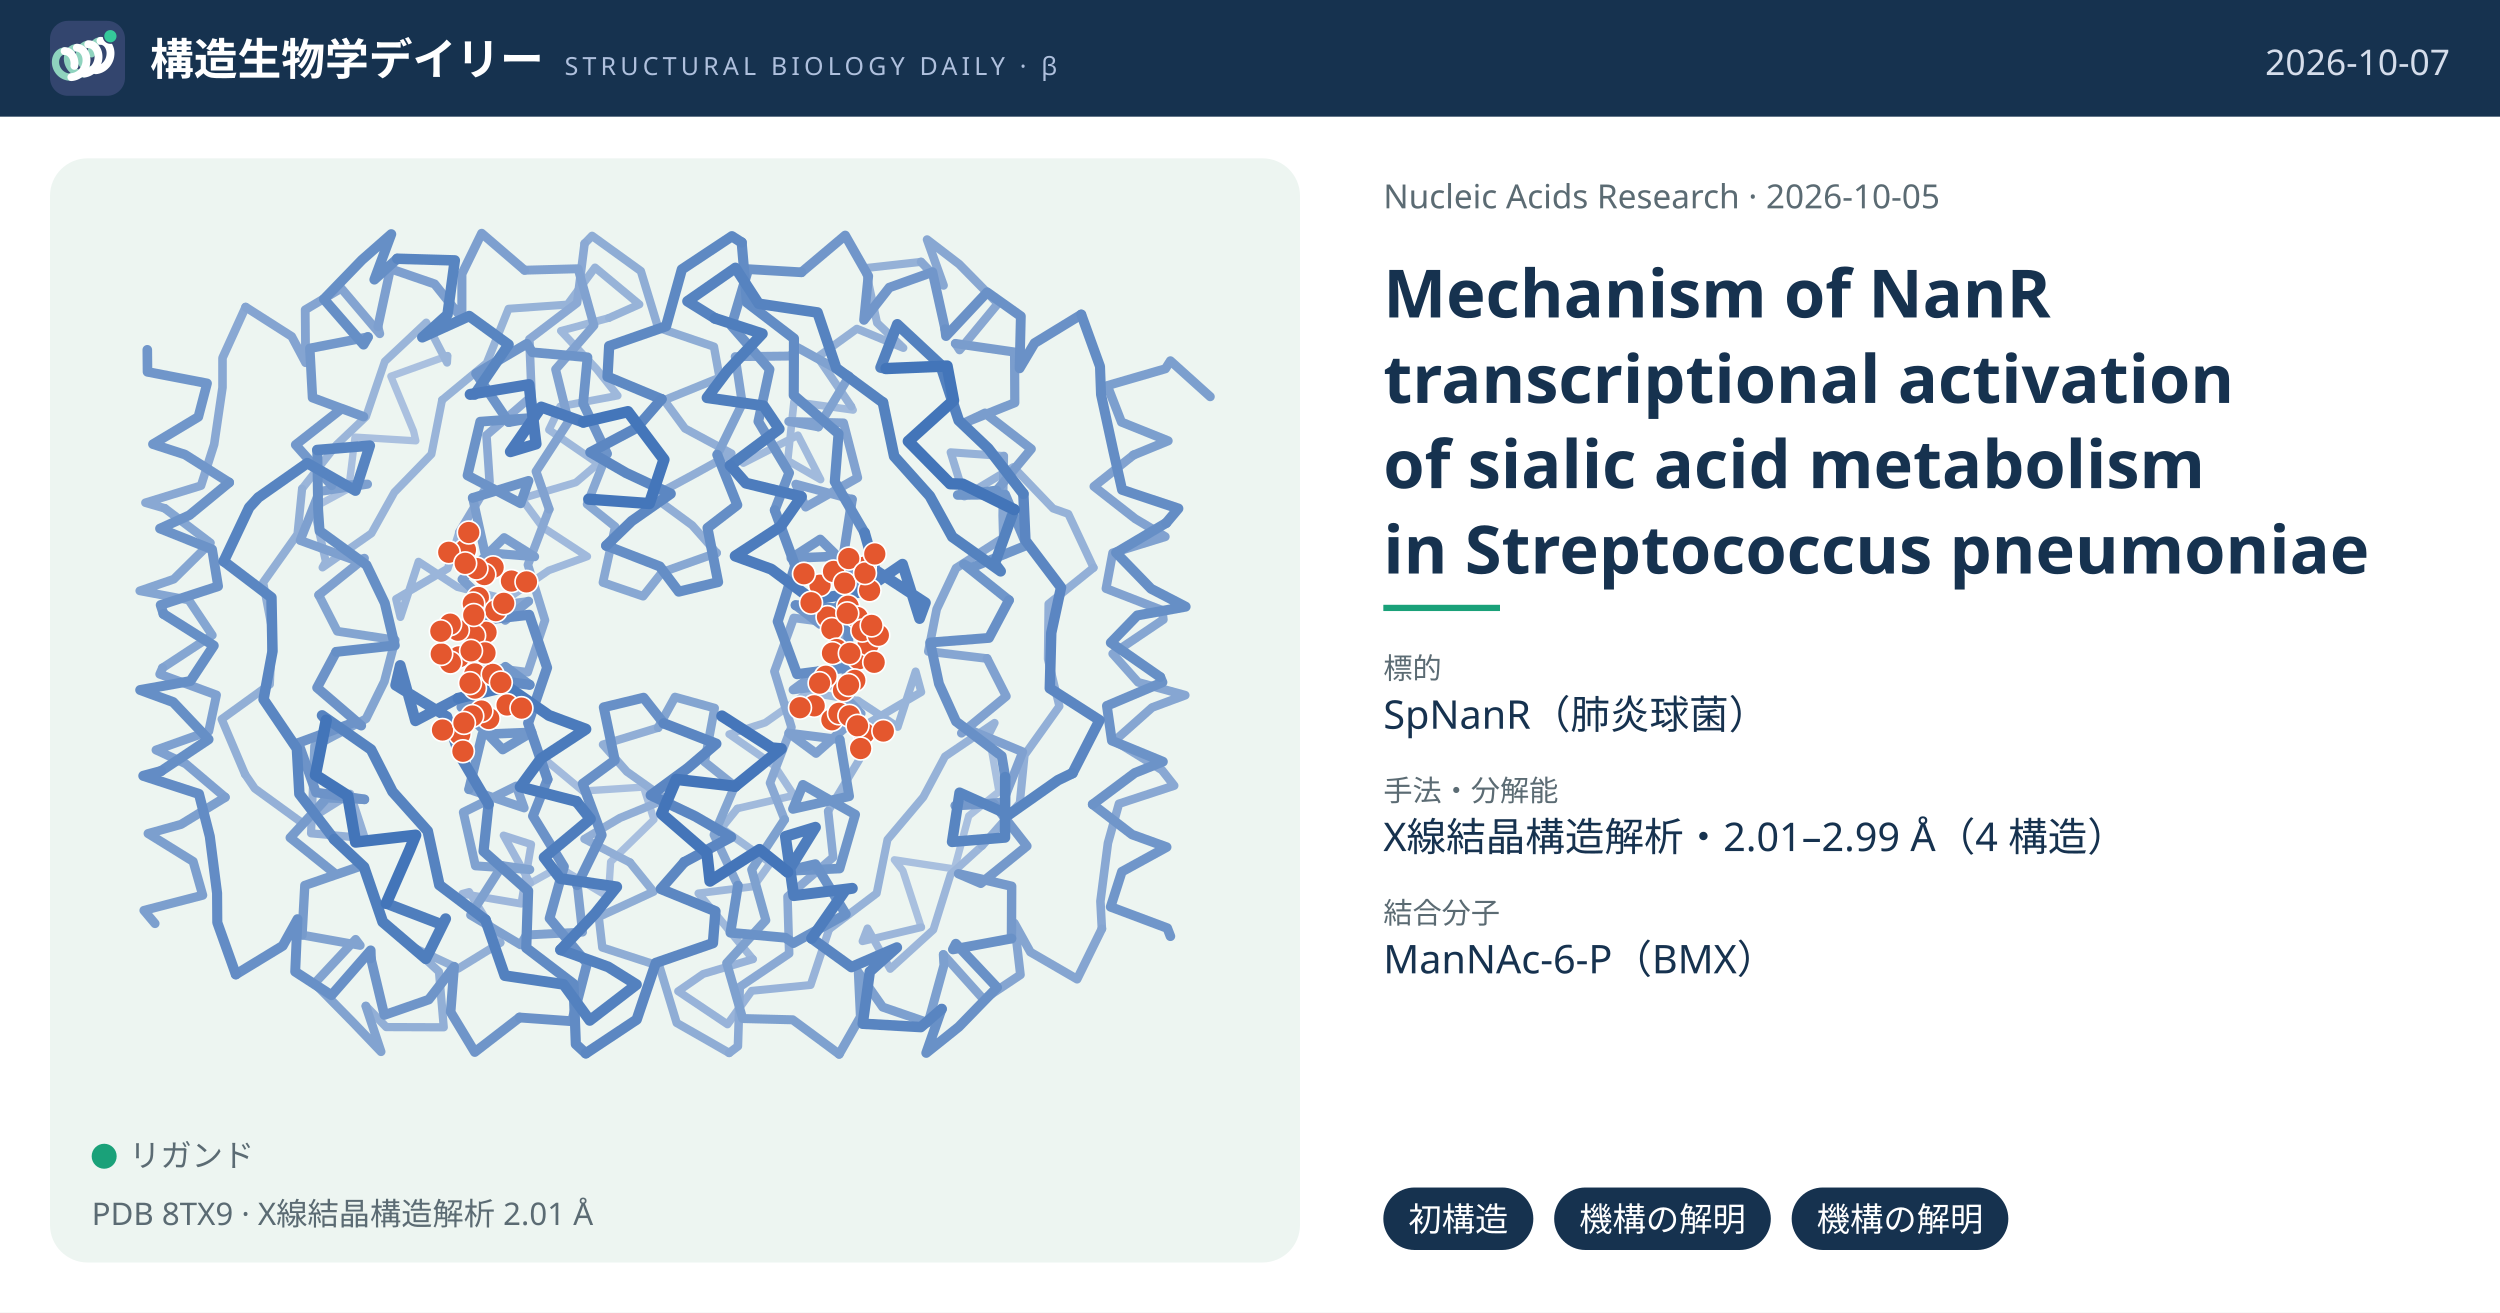
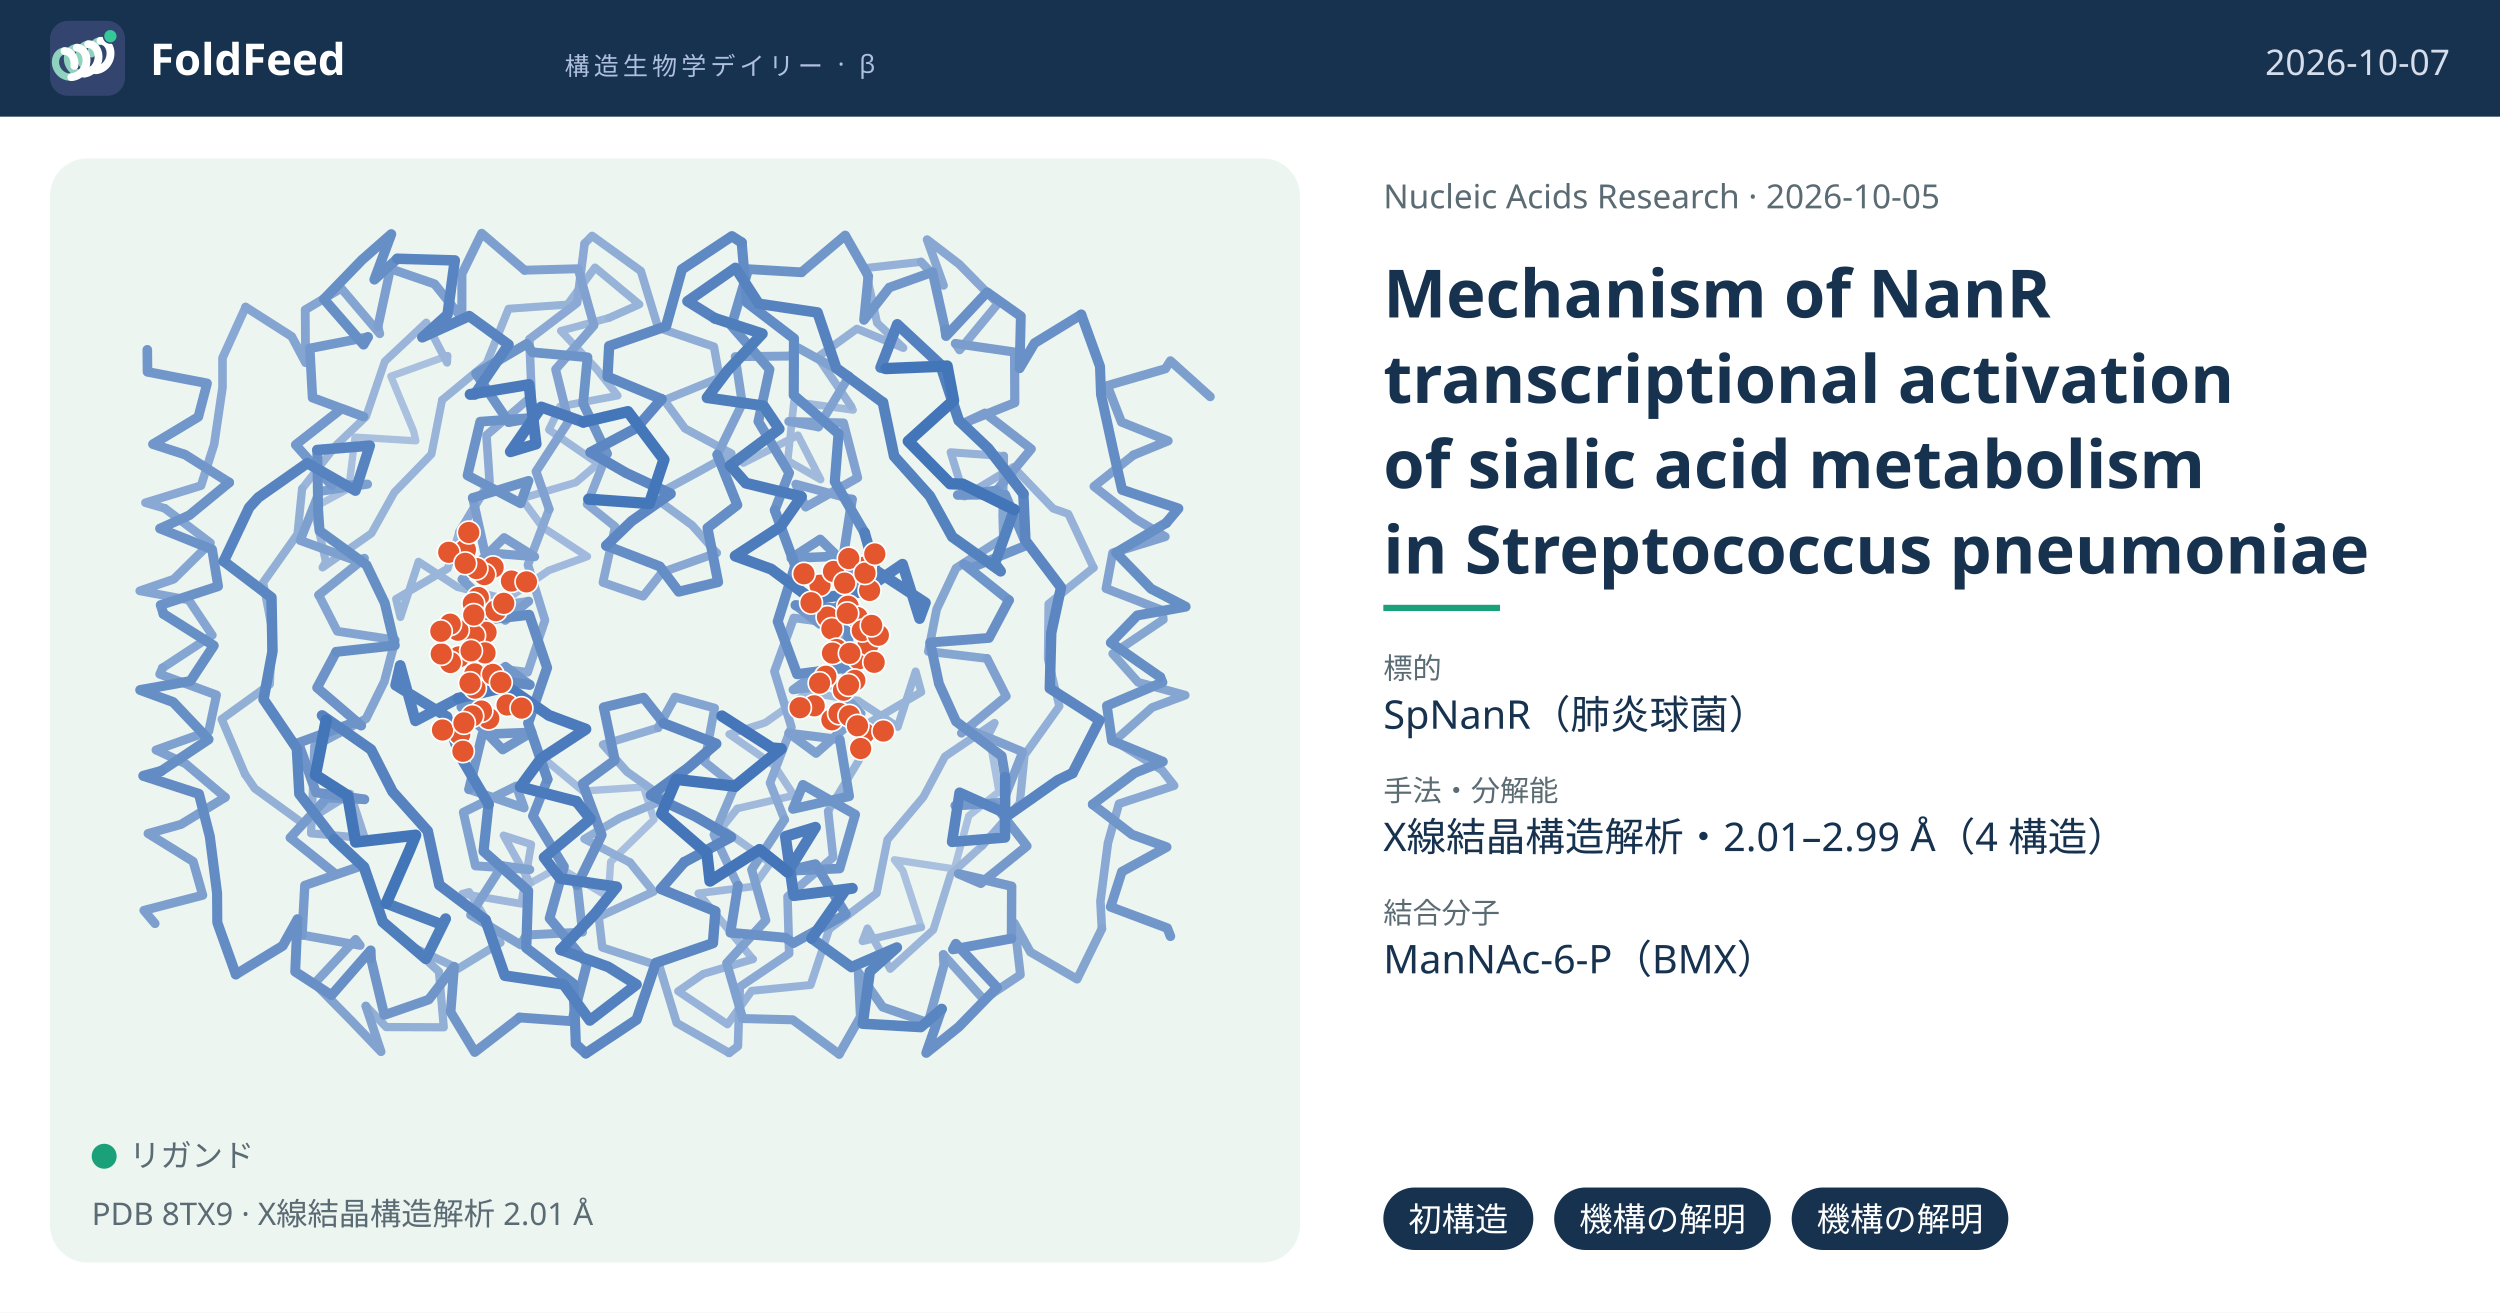
<svg xmlns="http://www.w3.org/2000/svg" width="1200" height="630" viewBox="0 0 1200 630" font-family="'Hiragino Sans','Hiragino Kaku Gothic ProN','Noto Sans JP','Yu Gothic',Meiryo,sans-serif">
  <rect width="1200" height="630" fill="#FFFFFF" />
  <rect width="1200" height="56" fill="#16324F" />
  <rect x="24" y="10" width="36" height="36" rx="8.64" fill="#33456E" />
  <path d="M31.02,24.52L30.59,24.55M30.59,24.55L30.18,24.61M30.18,24.61L29.77,24.73M29.77,24.73L29.37,24.89M29.37,24.89L28.99,25.10M28.99,25.10L28.63,25.35M28.63,25.35L28.28,25.64M28.28,25.64L27.97,25.96M27.97,25.96L27.68,26.33M27.68,26.33L27.42,26.72M27.42,26.72L27.20,27.15M27.20,27.15L27.01,27.61M27.01,27.61L26.85,28.08M26.85,28.08L26.74,28.58M26.74,28.58L26.66,29.10M26.66,29.10L26.63,29.62M26.63,29.62L26.64,30.16M26.64,30.16L26.69,30.70M26.69,30.70L26.78,31.24M26.78,31.24L26.92,31.78M26.92,31.78L27.09,32.31M27.09,32.31L27.31,32.83M27.31,32.83L27.57,33.33M27.57,33.33L27.87,33.81M27.87,33.81L28.20,34.27M28.20,34.27L28.57,34.71M28.57,34.71L28.98,35.12M28.98,35.12L29.41,35.49M29.41,35.49L29.88,35.83M29.88,35.83L30.36,36.13M30.36,36.13L30.88,36.39M30.88,36.39L31.41,36.61M31.41,36.61L31.96,36.78M31.96,36.78L32.52,36.91M32.52,36.91L33.09,36.99M33.09,36.99L33.67,37.03M33.67,37.03L34.25,37.02M36.90,22.88L36.48,22.89M36.48,22.89L36.06,22.94M36.06,22.94L35.64,23.05M35.64,23.05L35.24,23.20M35.24,23.20L34.86,23.39M34.86,23.39L34.49,23.63M34.49,23.63L34.14,23.90M34.14,23.90L33.82,24.22M33.82,24.22L33.52,24.57M33.52,24.57L33.25,24.96M33.25,24.96L33.02,25.38M33.02,25.38L32.82,25.83M32.82,25.83L32.65,26.30M32.65,26.30L32.53,26.79M32.53,26.79L32.44,27.30M32.44,27.30L32.40,27.83M32.40,27.83L32.39,28.36M32.39,28.36L32.43,28.90M32.43,28.90L32.51,29.44M32.51,29.44L32.63,29.98M32.63,29.98L32.80,30.51M32.80,30.51L33.01,31.03M33.01,31.03L33.25,31.54M33.25,31.54L33.54,32.03M33.54,32.03L33.86,32.50M33.86,32.50L34.22,32.94M34.22,32.94L34.62,33.36M34.62,33.36L35.04,33.74M35.04,33.74L35.50,34.09M35.50,34.09L35.98,34.40M35.98,34.40L36.49,34.67M36.49,34.67L37.01,34.90M37.01,34.90L37.56,35.09M37.56,35.09L38.12,35.23M38.12,35.23L38.68,35.33M38.68,35.33L39.26,35.38M39.26,35.38L39.84,35.38M39.84,35.38L40.42,35.33M42.36,21.24L41.93,21.28M41.93,21.28L41.52,21.37M41.52,21.37L41.12,21.50M41.12,21.50L40.72,21.68M40.72,21.68L40.35,21.91M40.35,21.91L40.00,22.17M40.00,22.17L39.67,22.48M39.67,22.48L39.36,22.82M39.36,22.82L39.09,23.20M39.09,23.20L38.84,23.61M38.84,23.61L38.63,24.05M38.63,24.05L38.46,24.52M38.46,24.52L38.32,25.00M38.32,25.00L38.22,25.51M38.22,25.51L38.17,26.03M38.17,26.03L38.15,26.56M38.15,26.56L38.18,27.10M38.18,27.10L38.24,27.64M38.24,27.64L38.35,28.18M38.35,28.18L38.51,28.71M38.51,28.71L38.70,29.24M38.70,29.24L38.94,29.75M38.94,29.75L39.21,30.25M39.21,30.25L39.53,30.72M39.53,30.72L39.88,31.17M39.88,31.17L40.26,31.60M40.26,31.60L40.68,31.99M40.68,31.99L41.13,32.35M41.13,32.35L41.60,32.67M41.60,32.67L42.10,32.95M42.10,32.95L42.62,33.20M42.62,33.20L43.16,33.40M43.16,33.40L43.72,33.55M43.72,33.55L44.28,33.66M44.28,33.66L44.86,33.72M44.86,33.72L45.43,33.74M45.43,33.74L46.01,33.71M48.24,19.59L47.81,19.62M47.81,19.62L47.40,19.69M47.40,19.69L46.99,19.81M46.99,19.81L46.59,19.98M46.59,19.98L46.22,20.19M46.22,20.19L45.86,20.45M45.86,20.45L45.52,20.74M45.52,20.74L45.21,21.08M45.21,21.08L44.92,21.45M44.92,21.45L44.67,21.85M44.67,21.85L44.45,22.28M44.45,22.28L44.26,22.74M44.26,22.74L44.12,23.22M44.12,23.22L44.01,23.72M44.01,23.72L43.94,24.23M43.94,24.23L43.91,24.76M43.91,24.76L43.92,25.30M43.92,25.30L43.98,25.84" stroke="#8FD3BE" stroke-width="3.48" stroke-linecap="round" fill="none" />
  <path d="M35.70,31.60L35.76,31.02M35.76,31.02L35.77,30.43M35.77,30.43L35.74,29.86M35.74,29.86L35.67,29.30M35.67,29.30L35.56,28.76M35.56,28.76L35.42,28.23M35.42,28.23L35.23,27.73M35.23,27.73L35.01,27.25M35.01,27.25L34.76,26.81M34.76,26.81L34.47,26.39M34.47,26.39L34.16,26.02M34.16,26.02L33.82,25.68M33.82,25.68L33.46,25.38M33.46,25.38L33.09,25.12M33.09,25.12L32.69,24.91M32.69,24.91L32.28,24.74M32.28,24.74L31.87,24.62M31.87,24.62L31.44,24.55M31.44,24.55L31.02,24.52M34.25,37.02L34.82,36.96M34.82,36.96L35.40,36.85M35.40,36.85L35.96,36.70M35.96,36.70L36.52,36.50M36.52,36.50L37.06,36.25M37.06,36.25L37.58,35.97M37.58,35.97L38.08,35.64M38.08,35.64L38.55,35.27M38.55,35.27L39.00,34.87M39.00,34.87L39.42,34.43M39.42,34.43L39.80,33.96M39.80,33.96L40.15,33.47M40.15,33.47L40.47,32.95M40.47,32.95L40.74,32.41M40.74,32.41L40.98,31.85M40.98,31.85L41.17,31.28M41.17,31.28L41.33,30.71M41.33,30.71L41.44,30.12M41.44,30.12L41.50,29.54M41.50,29.54L41.53,28.95M41.53,28.95L41.51,28.38M41.51,28.38L41.46,27.81M41.46,27.81L41.36,27.26M41.36,27.26L41.22,26.73M41.22,26.73L41.05,26.22M41.05,26.22L40.84,25.74M40.84,25.74L40.59,25.28M40.59,25.28L40.32,24.86M40.32,24.86L40.01,24.47M40.01,24.47L39.68,24.12M39.68,24.12L39.33,23.81M39.33,23.81L38.96,23.54M38.96,23.54L38.56,23.32M38.56,23.32L38.16,23.14M38.16,23.14L37.75,23.01M37.75,23.01L37.32,22.92M37.32,22.92L36.90,22.88M40.42,35.33L41.00,35.24M41.00,35.24L41.56,35.10M41.56,35.10L42.12,34.91M42.12,34.91L42.67,34.68M42.67,34.68L43.19,34.41M43.19,34.41L43.70,34.09M43.70,34.09L44.18,33.74M44.18,33.74L44.64,33.34M44.64,33.34L45.06,32.91M45.06,32.91L45.46,32.46M45.46,32.46L45.82,31.97M45.82,31.97L46.14,31.46M46.14,31.46L46.43,30.92M46.43,30.92L46.67,30.37M46.67,30.37L46.88,29.80M46.88,29.80L47.05,29.23M47.05,29.23L47.17,28.64M47.17,28.64L47.25,28.06M47.25,28.06L47.29,27.47M47.29,27.47L47.28,26.90M47.28,26.90L47.24,26.33M47.24,26.33L47.15,25.77M47.15,25.77L47.03,25.24M47.03,25.24L46.86,24.72M46.86,24.72L46.66,24.23M46.66,24.23L46.43,23.77M46.43,23.77L46.16,23.33M46.16,23.33L45.86,22.94M45.86,22.94L45.54,22.57M45.54,22.57L45.19,22.25M45.19,22.25L44.82,21.97M44.82,21.97L44.44,21.73M44.44,21.73L44.04,21.54M44.04,21.54L43.62,21.39M43.62,21.39L43.20,21.29M43.20,21.29L42.78,21.24M42.78,21.24L42.36,21.24M46.01,33.71L46.59,33.63M46.59,33.63L47.16,33.50M47.16,33.50L47.72,33.33M47.72,33.33L48.27,33.11M48.27,33.11L48.80,32.84M48.80,32.84L49.32,32.54M49.32,32.54L49.80,32.20M49.80,32.20L50.27,31.81M50.27,31.81L50.70,31.39M50.70,31.39L51.11,30.94M51.11,30.94L51.48,30.46M51.48,30.46L51.81,29.96M51.81,29.96L52.11,29.43M52.11,29.43L52.37,28.88M52.37,28.88L52.59,28.32M52.59,28.32L52.76,27.75M52.76,27.75L52.90,27.16M52.90,27.16L52.99,26.58M52.99,26.58L53.04,25.99M53.04,25.99L53.05,25.41M53.05,25.41L53.02,24.84M53.02,24.84L52.94,24.28M52.94,24.28L52.83,23.74M52.83,23.74L52.67,23.22M52.67,23.22L52.48,22.72M52.48,22.72L52.26,22.25M52.26,22.25L52.00,21.81M52.00,21.81L51.71,21.40M51.71,21.40L51.40,21.03M51.40,21.03L51.05,20.69M51.05,20.69L50.69,20.40M50.69,20.40L50.31,20.15M50.31,20.15L49.91,19.95M49.91,19.95L49.50,19.79M49.50,19.79L49.09,19.67M49.09,19.67L48.66,19.61M48.66,19.61L48.24,19.59" stroke="#FFFFFF" stroke-width="3.78" stroke-linecap="round" fill="none" />
  <circle cx="52.98" cy="17.38" r="3.31" fill="#35C99A" stroke="#33456E" stroke-width="0.72" />
-   <text x="72" y="36" font-size="21" font-weight="700" fill="#FFFFFF">構造生物学デイリー</text>
-   <text x="271" y="36" font-size="12" letter-spacing="2" fill="#AFC0DD">STRUCTURAL BIOLOGY DAILY · β</text>
+   <text x="72" y="36" font-size="21" font-weight="700" fill="#FFFFFF">FoldFeed</text>
+   <text x="271" y="36" font-size="12" letter-spacing="2" fill="#AFC0DD">構造生物学デイリー · β</text>
  <text x="1176" y="36" font-size="17" fill="#D5DDEB" text-anchor="end">2026-10-07</text>
  <rect x="24" y="76" width="600" height="530" rx="18" fill="#EDF5F1" />
  <g fill="none" stroke-linecap="round" stroke-linejoin="round">
    <polyline points="150.6,243.6 167.4,234.5 170.4,209.8 199.6,211.6 198.5,206.9 187.6,180.6 214.8,170.8" stroke="#aac0df" stroke-width="3.51" />
    <polyline points="474.6,352.5 479.5,380.0 465.0,391.6 458.1,417.1 429.3,412.7 433.4,418.0 442.2,445.1" stroke="#a9c0df" stroke-width="3.53" />
    <polyline points="254.5,423.9 268.2,416.3 292.0,430.5 293.1,413.7 313.9,393.4 308.9,377.8 279.8,379.7" stroke="#a8bfdf" stroke-width="3.54" />
    <polyline points="279.8,379.7 258.5,362.0" stroke="#a3bbdd" stroke-width="3.64" />
    <polyline points="408.6,195.1 409.5,196.8 381.1,192.8 378.1,221.1 393.9,230.2 383.0,208.9 356.8,222.3" stroke="#a1badc" stroke-width="3.66" />
    <polyline points="411.8,336.3 388.0,332.3 367.3,346.9 350.0,352.4 371.6,367.4 381.1,381.8 353.9,388.1" stroke="#a1badc" stroke-width="3.68" />
    <polyline points="243.0,287.7 263.4,273.8 281.9,267.1 260.5,253.1 250.3,239.3 276.4,231.6 287.1,222.5" stroke="#a0b9dc" stroke-width="3.70" />
    <polyline points="287.1,222.5 263.5,206.3 268.9,195.1 296.5,189.9 286.4,177.2 269.2,158.8 292.3,152.6" stroke="#9eb8db" stroke-width="3.73" />
    <polyline points="353.9,388.1 346.3,397.5 369.8,414.2 361.7,425.5 335.2,428.8 346.0,441.8 361.4,460.4" stroke="#9eb8db" stroke-width="3.73" />
    <polyline points="240.2,452.5 225.2,428.1 221.9,429.0 250.2,433.8 255.0,405.3 241.7,401.0 254.5,423.9" stroke="#9eb7db" stroke-width="3.74" />
    <polyline points="442.2,445.1 414.0,451.8 416.4,445.6 427.3,465.1 448.0,446.3 456.3,419.7 471.4,406.0" stroke="#9cb6da" stroke-width="3.77" />
    <polyline points="220.4,255.5 214.9,272.9 190.1,287.5 192.2,296.2 200.9,269.6 219.6,281.8 243.0,287.7" stroke="#9ab5da" stroke-width="3.80" />
    <polyline points="214.8,170.8 214.6,174.1 204.6,154.8 184.7,173.5 175.7,200.0 161.6,213.4 145.0,234.6" stroke="#9ab5d9" stroke-width="3.81" />
    <polyline points="212.2,192.0 207.1,218.0 189.3,236.3 178.3,256.0 154.8,272.4 156.4,269.6 150.6,243.6" stroke="#99b4d9" stroke-width="3.83" />
    <polyline points="397.5,389.4 412.4,364.7 417.5,346.7 442.2,332.2 439.5,322.3 430.9,348.9 411.8,336.3" stroke="#98b4d9" stroke-width="3.84" />
    <polyline points="361.4,460.4 337.5,467.5 325.5,475.8 349.2,491.7 360.8,475.6 389.1,472.8 398.0,446.0" stroke="#98b3d9" stroke-width="3.84" />
    <polyline points="292.3,152.6 306.9,146.1 285.6,128.4 272.4,146.2 244.1,148.2 233.6,174.3 212.2,192.0" stroke="#97b3d8" stroke-width="3.86" />
    <polyline points="398.0,446.0 420.8,428.8 426.0,403.0 443.2,382.6 453.6,363.1 477.4,347.0 474.6,352.5" stroke="#96b2d8" stroke-width="3.88" />
    <polyline points="524.9,272.5 512.8,246.7 505.5,244.1 486.4,224.2 462.9,238.3 456.3,217.1 481.8,218.9" stroke="#96b2d8" stroke-width="3.88" />
    <polyline points="442.1,125.7 415.3,128.7 421.0,155.0 433.6,167.0 411.3,157.8 392.5,171.4 408.6,195.1" stroke="#95b1d7" stroke-width="3.90" />
    <polyline points="117.6,371.6 122.3,378.5 145.3,395.2 168.1,381.0 175.1,402.3 149.3,400.0 150.5,371.0" stroke="#94b0d7" stroke-width="3.93" />
    <polyline points="471.4,406.0 489.5,385.5 491.8,362.4 508.5,339.0 503.0,316.3 503.3,289.9 524.9,272.5" stroke="#92afd7" stroke-width="3.95" />
    <polyline points="175.6,482.9 185.4,493.0 213.0,493.1 210.7,466.4 198.0,454.6 220.0,464.9 240.2,452.5" stroke="#92afd6" stroke-width="3.96" />
    <polyline points="145.0,234.6 142.8,256.4 126.3,279.6 130.7,302.6 129.5,328.5 106.4,345.2 117.6,371.6" stroke="#92afd6" stroke-width="3.97" />
    <polyline points="344.0,265.4 332.2,252.1 313.4,238.3 333.6,227.4 351.1,217.7 328.8,205.7 318.8,192.1" stroke="#91aed6" stroke-width="3.98" />
    <polyline points="315.9,349.3 289.4,357.4 300.9,370.4 319.5,383.6 297.6,392.6 280.5,402.7 302.4,414.0" stroke="#91aed6" stroke-width="3.98" />
    <polyline points="318.8,192.1 345.4,181.3 342.7,166.4 315.9,157.3 307.6,130.1 284.2,113.2 280.6,116.9" stroke="#8fadd5" stroke-width="4.02" />
    <polyline points="302.4,414.0 313.7,428.0 287.4,440.1 289.1,454.8 316.5,463.7 324.8,491.0 350.0,505.4" stroke="#8fadd5" stroke-width="4.02" />
    <polyline points="280.6,116.9 277.0,145.4 254.1,162.8 255.2,190.2 233.5,208.9 235.0,231.2 220.4,255.5" stroke="#8ba9d4" stroke-width="4.10" />
    <polyline points="350.0,505.4 354.2,502.2 355.1,473.7 378.8,457.7 378.0,430.4 399.9,411.5 397.5,389.4" stroke="#8aa9d4" stroke-width="4.11" />
    <polyline points="535.0,355.6 557.7,369.6 563.6,377.1 537.1,385.8 531.8,404.7 528.2,432.6 528.9,445.8" stroke="#89a8d3" stroke-width="4.13" />
    <polyline points="79.1,244.0 69.8,241.3 96.5,233.1 102.8,213.3 106.8,186.0 106.8,171.8 117.9,147.4" stroke="#89a8d3" stroke-width="4.13" />
    <polyline points="376.6,393.4 369.6,375.8 379.9,349.1 371.7,322.3 381.0,296.6 405.3,299.8 406.2,327.8" stroke="#89a8d3" stroke-width="4.13" />
    <polyline points="263.6,244.4 253.4,271.1 261.6,297.7 253.3,322.7 229.1,319.5 227.9,292.1 253.7,288.6" stroke="#89a8d3" stroke-width="4.13" />
    <polyline points="291.4,217.8 281.8,242.0 295.3,252.8 289.4,279.6 308.7,286.2 317.8,274.7 344.0,265.4" stroke="#88a8d3" stroke-width="4.15" />
    <polyline points="458.6,164.9 460.6,168.0 479.0,145.7 460.4,126.8 445.0,115.0 452.9,137.0 442.1,125.7" stroke="#88a7d2" stroke-width="4.16" />
    <polyline points="481.8,218.9 481.3,247.4 481.6,258.2 458.9,272.7 449.6,292.4 445.6,312.7 473.8,316.1" stroke="#86a6d2" stroke-width="4.18" />
    <polyline points="557.9,293.0 558.4,297.4 534.1,313.8 546.3,327.5 568.9,333.7 553.0,339.6 535.0,355.6" stroke="#86a6d2" stroke-width="4.19" />
    <polyline points="78.0,320.6 101.9,304.9 90.6,288.0 67.1,283.6 83.4,278.0 101.0,260.6 79.1,244.0" stroke="#85a6d2" stroke-width="4.20" />
    <polyline points="528.9,445.8 517.0,470.0 494.6,457.0 486.9,443.1 489.8,467.9 472.1,479.7 452.8,458.2" stroke="#85a5d1" stroke-width="4.21" />
    <polyline points="150.5,371.0 151.0,358.1 175.7,345.0 184.5,327.1 189.7,307.2 161.9,303.0 153.0,285.6" stroke="#84a5d1" stroke-width="4.22" />
    <polyline points="354.2,425.1 342.7,400.7 352.7,377.3 338.2,365.7 343.0,339.9 324.0,334.6 315.9,349.3" stroke="#84a5d1" stroke-width="4.23" />
    <polyline points="117.9,147.4 140.0,161.5 146.7,174.1 146.5,148.7 163.8,138.4 182.3,160.2 181.4,156.8" stroke="#84a4d1" stroke-width="4.23" />
    <polyline points="145.0,448.8 172.9,453.8 170.7,450.9 151.0,472.0 169.3,490.6 182.9,504.8 175.6,482.9" stroke="#82a3d0" stroke-width="4.27" />
    <polyline points="251.8,129.7 277.5,129.0 285.1,156.2 266.7,177.3 272.9,202.3 257.3,226.3 263.6,244.4" stroke="#81a2d0" stroke-width="4.29" />
    <polyline points="544.1,218.4 525.1,233.5 544.9,249.0 559.3,257.6 534.1,265.4 530.9,282.5 557.9,293.0" stroke="#81a2d0" stroke-width="4.29" />
    <polyline points="409.0,239.7 382.0,232.4 386.7,243.4 411.7,229.3 404.9,203.0 378.6,202.3 392.8,204.9" stroke="#81a2d0" stroke-width="4.29" />
    <polyline points="392.8,204.9 407.6,180.5 382.6,166.7 379.5,170.9 352.9,171.2 356.3,193.7 344.3,218.3" stroke="#80a2d0" stroke-width="4.30" />
    <polyline points="225.1,378.9 251.6,387.8 247.8,377.3 222.4,389.9 228.2,415.6 254.3,417.4 241.0,415.5" stroke="#80a2d0" stroke-width="4.31" />
    <polyline points="473.8,316.1 483.0,334.2 461.5,351.9 464.2,349.8 490.9,360.9 481.4,385.0 458.5,386.7" stroke="#80a1d0" stroke-width="4.31" />
    <polyline points="108.1,382.7 89.1,366.6 74.9,360.0 100.2,351.0 103.9,333.6 76.7,323.6 78.0,320.6" stroke="#7fa1d0" stroke-width="4.31" />
    <polyline points="241.0,415.5 225.9,439.2 249.9,453.5 252.7,448.8 279.6,447.4 277.1,424.9 277.0,424.9" stroke="#7fa1cf" stroke-width="4.32" />
    <polyline points="402.8,506.0 380.5,489.5 356.5,488.9 348.8,462.3 367.6,441.7 360.8,417.4 376.6,393.4" stroke="#7ea1cf" stroke-width="4.34" />
    <polyline points="153.0,285.6 174.9,268.0 171.1,269.2 144.1,259.4 153.4,235.9 176.4,232.4 159.2,233.0" stroke="#7ea0cf" stroke-width="4.35" />
    <polyline points="406.2,327.8 380.7,331.1 393.4,321.8 413.3,342.5 391.7,361.6 378.6,351.9 403.1,355.0" stroke="#7ea0cf" stroke-width="4.35" />
    <polyline points="452.8,458.2 453.1,463.3 445.5,490.9 423.7,483.4 412.0,466.7 413.0,488.1 402.8,506.0" stroke="#7da0cf" stroke-width="4.36" />
    <polyline points="181.4,156.8 187.4,129.0 208.6,136.3 221.7,152.7 221.7,131.5 231.2,112.0 251.8,129.7" stroke="#7d9fcf" stroke-width="4.37" />
    <polyline points="580.9,190.4 561.8,173.2 559.4,177.0 531.5,185.1 538.3,202.6 560.7,211.6 544.1,218.4" stroke="#7c9fce" stroke-width="4.38" />
    <polyline points="74.4,443.3 69.1,437.0 97.3,429.7 92.7,413.5 71.1,400.1 86.9,395.7 108.1,382.7" stroke="#7c9fce" stroke-width="4.38" />
    <polyline points="253.7,288.6 242.5,297.7 221.8,278.1 242.0,258.1 256.6,267.2 232.7,265.2 226.9,239.0" stroke="#7b9ece" stroke-width="4.40" />
    <polyline points="478.4,235.4 495.0,215.5 472.8,198.3 462.4,203.2 487.1,193.3 487.0,169.0 458.6,164.9" stroke="#7a9dcd" stroke-width="4.42" />
    <polyline points="174.9,383.7 156.9,383.0 139.3,402.1 161.4,419.8 171.5,416.3 146.3,425.0 145.0,448.8" stroke="#779bcc" stroke-width="4.48" />
    <polyline points="458.5,386.7 476.9,385.7 492.9,406.1 470.8,424.0 460.1,419.4 485.6,425.4 485.5,450.5" stroke="#7599cb" stroke-width="4.52" />
    <polyline points="159.2,233.0 141.9,213.5 164.1,196.1 174.5,200.0 150.0,190.9 148.7,167.2 176.6,161.8" stroke="#7398cb" stroke-width="4.55" />
    <polyline points="381.9,290.5 393.7,299.6 414.1,279.0 393.7,258.9 379.8,267.9 404.8,266.9 409.0,239.7" stroke="#7297ca" stroke-width="4.58" />
    <polyline points="254.2,328.7 242.6,320.0 221.4,339.4 241.3,359.8 255.2,351.5 231.5,352.5 225.1,378.9" stroke="#7197ca" stroke-width="4.59" />
    <polyline points="453.7,158.0 447.6,130.6 426.9,138.0 414.7,153.6 416.8,132.5 405.7,113.0 384.7,130.7" stroke="#7196ca" stroke-width="4.60" />
    <polyline points="561.8,449.4 560.3,445.5 533.1,435.3 538.5,418.4 560.0,406.6 543.4,400.6 524.5,386.1" stroke="#7096ca" stroke-width="4.61" />
    <polyline points="70.7,167.9 70.8,178.5 99.4,184.0 95.2,200.1 73.4,213.2 88.8,218.2 110.0,231.6" stroke="#7096ca" stroke-width="4.62" />
    <polyline points="484.3,288.1 462.7,270.8 466.0,272.6 492.8,261.7 482.5,237.4 459.7,237.6 478.4,235.4" stroke="#6f96ca" stroke-width="4.62" />
    <polyline points="178.0,460.0 184.5,487.2 205.8,479.8 218.0,464.0 216.3,485.8 227.9,505.0 249.4,488.4" stroke="#6f95c9" stroke-width="4.63" />
    <polyline points="403.1,355.0 407.6,382.2 380.6,388.3 385.4,376.7 410.5,391.0 403.0,416.9 377.0,418.1" stroke="#6e95c9" stroke-width="4.64" />
    <polyline points="244.2,202.6 228.5,179.3 252.9,165.0 255.5,169.1 282.0,171.5 279.9,193.7 291.4,217.8" stroke="#6d94c9" stroke-width="4.67" />
    <polyline points="161.4,312.9 152.2,330.1 173.4,348.3 170.2,346.7 143.2,356.6 151.7,380.4 174.9,383.7" stroke="#6d93c8" stroke-width="4.68" />
    <polyline points="110.0,231.6 90.9,247.3 76.8,253.7 101.8,263.7 104.7,281.4 77.1,290.4 78.5,294.7" stroke="#6c93c8" stroke-width="4.68" />
    <polyline points="226.9,239.0 253.7,230.8 249.9,241.6 224.4,228.2 230.5,202.4 256.7,200.5 244.2,202.6" stroke="#6c93c8" stroke-width="4.68" />
    <polyline points="384.7,130.7 359.2,129.2 351.1,156.4 369.4,177.3 364.0,202.3 378.8,227.0 371.9,244.9" stroke="#6c93c8" stroke-width="4.68" />
    <polyline points="524.5,386.1 544.7,371.0 558.2,365.6 533.7,355.5 531.3,338.8 558.0,327.5 556.9,325.0" stroke="#6c93c8" stroke-width="4.69" />
    <polyline points="249.4,488.4 274.6,490.2 281.8,462.4 263.8,440.8 270.7,416.0 255.8,391.7 262.8,374.1" stroke="#6b92c8" stroke-width="4.71" />
    <polyline points="377.0,418.1 391.4,414.8 406.0,438.8 380.8,452.7 377.0,450.1 350.6,447.7 354.2,425.1" stroke="#6a92c8" stroke-width="4.72" />
    <polyline points="519.0,151.0 496.6,164.7 489.4,176.8 490.0,151.8 473.8,140.3 454.1,161.3 453.7,158.0" stroke="#6a91c7" stroke-width="4.73" />
    <polyline points="485.5,450.5 457.4,455.7 458.8,453.0 478.6,474.0 460.2,492.9 444.6,505.4 452.0,484.3" stroke="#6991c7" stroke-width="4.74" />
    <polyline points="482.5,373.0 480.8,362.9 458.9,346.3 450.7,328.2 446.5,308.4 474.7,306.2 484.3,288.1" stroke="#6890c7" stroke-width="4.76" />
    <polyline points="113.2,467.7 135.7,454.0 142.8,441.2 141.7,466.4 159.1,477.7 177.9,456.2 178.0,460.0" stroke="#6890c7" stroke-width="4.77" />
    <polyline points="277.0,424.9 288.8,400.8 279.7,376.2 295.1,364.9 289.8,339.5 308.9,334.9 318.6,347.2" stroke="#6890c7" stroke-width="4.77" />
    <polyline points="556.9,325.0 533.2,308.5 545.9,295.4 569.1,291.2 552.5,282.6 535.7,265.3 559.8,251.0" stroke="#668fc6" stroke-width="4.79" />
    <polyline points="152.3,216.0 152.7,244.6 153.4,254.8 175.9,271.2 184.7,289.5 189.5,309.8 161.4,312.9" stroke="#668fc6" stroke-width="4.79" />
    <polyline points="78.5,294.7 102.6,309.9 91.4,326.9 67.3,331.2 83.1,337.0 100.1,354.9 77.3,370.1" stroke="#668fc6" stroke-width="4.79" />
    <polyline points="176.6,161.8 174.5,165.4 155.5,143.6 173.7,124.8 187.8,112.4 179.7,134.2 190.7,124.2" stroke="#668fc6" stroke-width="4.80" />
    <polyline points="344.3,218.3 353.9,242.4 339.6,253.4 344.7,279.4 325.8,284.0 316.7,271.9 291.0,261.9" stroke="#658ec6" stroke-width="4.83" />
    <polyline points="559.8,251.0 565.6,244.1 538.6,235.1 534.4,216.5 528.5,189.4 528.0,175.9 519.0,151.0" stroke="#648dc5" stroke-width="4.84" />
    <polyline points="371.9,244.9 381.7,271.5 373.3,298.3 382.6,323.6 406.6,320.4 407.8,292.6 381.9,290.5" stroke="#648dc5" stroke-width="4.85" />
    <polyline points="262.8,374.1 253.5,347.1 262.6,320.5 254.0,295.1 229.5,297.8 228.3,325.2 254.2,328.7" stroke="#638cc5" stroke-width="4.86" />
    <polyline points="77.3,370.1 68.8,372.4 95.5,381.1 100.7,401.5 104.2,428.7 104.3,442.8 113.2,467.7" stroke="#638cc5" stroke-width="4.86" />
    <polyline points="356.0,116.4 358.5,145.2 381.1,162.5 381.0,189.7 402.5,208.2 400.7,231.2 415.0,255.7" stroke="#628cc5" stroke-width="4.87" />
    <polyline points="281.2,505.6 276.4,501.2 275.3,472.3 252.6,455.0 253.5,427.6 232.1,408.6 234.5,386.0" stroke="#618bc4" stroke-width="4.90" />
    <polyline points="317.5,191.6 291.6,180.8 292.4,166.1 319.7,156.6 327.3,129.3 351.3,113.4 356.0,116.4" stroke="#5e89c3" stroke-width="4.95" />
    <polyline points="328.5,413.8 317.2,426.7 343.4,437.4 342.2,452.7 314.8,462.2 305.6,489.4 281.2,505.6" stroke="#5c87c2" stroke-width="4.99" />
    <polyline points="291.0,261.9 303.2,250.1 321.9,237.0 300.5,227.0 283.4,217.1 305.5,205.4 317.5,191.6" stroke="#5c87c2" stroke-width="5.00" />
    <polyline points="491.2,237.0 492.2,259.4 509.3,282.0 504.6,303.8 503.9,330.4 527.8,345.7 514.8,371.1" stroke="#5b86c2" stroke-width="5.02" />
    <polyline points="318.6,347.2 343.8,357.0 330.1,368.7 312.4,381.7 333.6,391.8 350.9,401.8 328.5,413.8" stroke="#5b86c2" stroke-width="5.02" />
    <polyline points="160.4,402.8 143.7,381.1 142.5,359.3 126.5,335.7 130.8,312.6 130.3,286.8 107.4,269.4" stroke="#5a86c2" stroke-width="5.03" />
    <polyline points="452.0,484.3 442.0,493.0 414.1,491.4 417.5,466.4 430.5,454.8 408.7,464.2 389.6,450.4" stroke="#5985c1" stroke-width="5.06" />
    <polyline points="190.7,124.2 218.3,125.0 214.8,151.0 202.7,161.9 225.2,151.7 244.1,165.4 227.9,189.2" stroke="#5885c1" stroke-width="5.06" />
    <polyline points="514.8,371.1 507.8,374.5 484.2,391.1 460.6,380.5 457.0,404.1 482.4,402.0 482.5,373.0" stroke="#5885c1" stroke-width="5.06" />
    <polyline points="107.4,269.4 119.6,243.6 124.0,238.8 147.5,222.3 170.6,235.5 177.5,213.9 152.3,216.0" stroke="#5784c1" stroke-width="5.08" />
    <polyline points="343.2,152.8 330.0,144.6 353.0,128.6 364.2,145.8 392.4,150.0 401.4,176.7 423.8,193.2" stroke="#5683c0" stroke-width="5.11" />
    <polyline points="233.0,441.5 210.9,424.8 205.3,398.9 188.4,380.0 178.1,359.8 154.6,343.4 156.6,345.7" stroke="#5683c0" stroke-width="5.11" />
    <polyline points="423.8,193.2 429.2,219.0 446.3,238.1 457.1,257.7 480.3,274.2 477.5,270.5 486.8,244.6" stroke="#5482bf" stroke-width="5.14" />
    <polyline points="234.5,386.0 220.2,361.7 214.5,344.0 189.9,328.9 192.1,319.4 199.4,346.0 219.9,335.2" stroke="#5481bf" stroke-width="5.15" />
    <polyline points="425.3,176.9 422.7,176.4 430.7,155.7 451.3,174.9 460.2,201.8 474.4,215.3 491.2,237.0" stroke="#5381bf" stroke-width="5.16" />
    <polyline points="269.1,455.9 291.9,464.1 305.5,472.6 283.1,489.8 270.5,472.5 242.3,468.3 233.0,441.5" stroke="#5381bf" stroke-width="5.17" />
    <polyline points="415.0,255.7 420.1,273.6 444.2,289.3 441.4,296.9 433.2,270.8 413.6,284.2 389.8,287.8" stroke="#5280bf" stroke-width="5.18" />
    <polyline points="350.5,223.4 374.0,205.9 366.5,194.8 339.4,190.9 349.2,177.9 365.9,160.2 343.2,152.8" stroke="#4f7ebd" stroke-width="5.24" />
    <polyline points="185.4,433.6 212.3,443.9 213.9,441.0 204.4,460.2 183.7,442.5 174.7,416.2 160.4,402.8" stroke="#4f7ebd" stroke-width="5.24" />
    <polyline points="276.7,384.7 283.4,393.1 261.2,411.6 268.9,421.7 296.0,425.7 285.6,438.6 269.1,455.9" stroke="#4e7dbd" stroke-width="5.26" />
    <polyline points="389.6,450.4 406.0,426.9 409.1,426.4 381.0,429.9 377.0,401.5 391.4,397.1 378.1,418.6" stroke="#4e7dbd" stroke-width="5.27" />
    <polyline points="389.8,287.8 370.2,273.2 352.9,266.9 374.7,252.7 384.7,238.4 358.0,231.9 350.5,223.4" stroke="#4d7cbd" stroke-width="5.28" />
    <polyline points="219.9,335.2 243.6,329.6 263.5,343.4 281.2,350.0 259.7,364.1 249.7,377.7 276.7,384.7" stroke="#4b7bbc" stroke-width="5.31" />
    <polyline points="227.9,189.2 225.7,189.3 253.9,184.6 257.3,213.1 245.0,216.8 259.8,195.4 280.0,202.6" stroke="#4b7abc" stroke-width="5.33" />
    <polyline points="352.8,377.4 375.0,359.4 370.4,359.0 346.5,343.7" stroke="#4576ba" stroke-width="5.43" />
    <polyline points="280.0,202.6 301.4,197.6 318.7,220.6 311.7,241.7 282.6,239.6" stroke="#4476ba" stroke-width="5.44" />
    <polyline points="378.1,418.6 364.6,407.8 340.8,422.9 339.3,409.4 317.6,390.6 324.6,374.1 352.8,377.4" stroke="#4475b9" stroke-width="5.46" />
    <polyline points="486.8,244.6 462.1,232.4 456.1,232.2 436.0,211.8 457.7,192.2 454.6,175.7 425.3,176.9" stroke="#4375b9" stroke-width="5.47" />
    <polyline points="156.6,345.7 151.4,372.0 166.9,381.9 170.7,404.2 199.5,400.9 196.6,408.0 185.4,433.6" stroke="#4375b9" stroke-width="5.47" />
  </g>
  <g fill="#E4572E" stroke="#ffffff" stroke-width="0.8">
    <circle cx="393.6" cy="280.9" r="5.5" />
    <circle cx="400.1" cy="274.3" r="5.5" />
    <circle cx="405.4" cy="279.9" r="5.5" />
    <circle cx="407.1" cy="291.0" r="5.5" />
    <circle cx="397.2" cy="296.2" r="5.5" />
    <circle cx="399.3" cy="301.9" r="5.5" />
    <circle cx="415.1" cy="272.2" r="5.5" />
    <circle cx="417.4" cy="283.4" r="5.5" />
    <circle cx="407.4" cy="268.1" r="5.5" />
    <circle cx="385.9" cy="275.4" r="5.5" />
    <circle cx="415.2" cy="275.1" r="5.5" />
    <circle cx="411.5" cy="296.4" r="5.5" />
    <circle cx="389.3" cy="289.3" r="5.5" />
    <circle cx="401.6" cy="311.8" r="5.5" />
    <circle cx="419.9" cy="265.9" r="5.5" />
    <circle cx="412.2" cy="316.2" r="5.5" />
    <circle cx="416.7" cy="309.4" r="5.5" />
    <circle cx="410.3" cy="326.6" r="5.5" />
    <circle cx="419.6" cy="317.9" r="5.5" />
    <circle cx="245.5" cy="278.9" r="5.5" />
    <circle cx="236.7" cy="272.3" r="5.5" />
    <circle cx="232.5" cy="275.8" r="5.5" />
    <circle cx="229.6" cy="286.8" r="5.5" />
    <circle cx="238.0" cy="293.1" r="5.5" />
    <circle cx="233.3" cy="303.5" r="5.5" />
    <circle cx="223.4" cy="263.9" r="5.5" />
    <circle cx="215.4" cy="265.1" r="5.5" />
    <circle cx="228.7" cy="272.9" r="5.5" />
    <circle cx="252.7" cy="279.3" r="5.5" />
    <circle cx="223.3" cy="270.4" r="5.5" />
    <circle cx="227.2" cy="289.7" r="5.5" />
    <circle cx="241.8" cy="289.6" r="5.5" />
    <circle cx="227.6" cy="305.1" r="5.5" />
    <circle cx="225.0" cy="255.6" r="5.5" />
    <circle cx="220.3" cy="315.3" r="5.5" />
    <circle cx="227.9" cy="323.5" r="5.5" />
    <circle cx="216.2" cy="318.0" r="5.5" />
    <circle cx="211.8" cy="313.9" r="5.5" />
    <circle cx="243.4" cy="338.4" r="5.5" />
    <circle cx="234.6" cy="344.9" r="5.5" />
    <circle cx="231.1" cy="341.3" r="5.5" />
    <circle cx="228.0" cy="330.3" r="5.5" />
    <circle cx="236.5" cy="323.7" r="5.5" />
    <circle cx="232.8" cy="313.4" r="5.5" />
    <circle cx="220.7" cy="352.4" r="5.5" />
    <circle cx="212.4" cy="350.4" r="5.5" />
    <circle cx="226.7" cy="343.7" r="5.5" />
    <circle cx="250.3" cy="339.9" r="5.5" />
    <circle cx="222.7" cy="347.0" r="5.5" />
    <circle cx="225.6" cy="327.9" r="5.5" />
    <circle cx="240.4" cy="327.6" r="5.5" />
    <circle cx="226.1" cy="312.4" r="5.5" />
    <circle cx="222.2" cy="360.6" r="5.5" />
    <circle cx="219.8" cy="302.5" r="5.5" />
    <circle cx="227.4" cy="295.2" r="5.5" />
    <circle cx="216.1" cy="299.6" r="5.5" />
    <circle cx="211.6" cy="303.0" r="5.5" />
    <circle cx="390.8" cy="338.8" r="5.5" />
    <circle cx="399.3" cy="345.5" r="5.5" />
    <circle cx="402.7" cy="342.4" r="5.5" />
    <circle cx="404.9" cy="331.3" r="5.5" />
    <circle cx="396.4" cy="324.6" r="5.5" />
    <circle cx="399.6" cy="313.5" r="5.5" />
    <circle cx="414.8" cy="351.9" r="5.5" />
    <circle cx="424.0" cy="350.9" r="5.5" />
    <circle cx="407.7" cy="343.6" r="5.5" />
    <circle cx="384.0" cy="339.7" r="5.5" />
    <circle cx="411.6" cy="348.4" r="5.5" />
    <circle cx="407.3" cy="328.8" r="5.5" />
    <circle cx="393.4" cy="327.9" r="5.5" />
    <circle cx="407.9" cy="313.6" r="5.5" />
    <circle cx="413.1" cy="359.3" r="5.5" />
    <circle cx="413.9" cy="302.7" r="5.5" />
    <circle cx="421.6" cy="304.9" r="5.5" />
    <circle cx="406.7" cy="294.4" r="5.5" />
    <circle cx="418.4" cy="300.2" r="5.5" />
  </g>
  <circle cx="50" cy="555" r="6" fill="#1AA179" />
  <text x="62" y="560" font-size="15" fill="#5B6B73">リガンド</text>
  <text x="44" y="588" font-size="15" fill="#5B6B73">PDB 8TX9 · X線結晶構造解析 2.01 Å</text>
  <text x="664" y="100.0" font-size="16" font-weight="400" fill="#5B6B73">Nucleic Acids Research  ·  2026-10-05</text>
  <text x="664" y="152.4" font-size="32" font-weight="700" fill="#16324F">Mechanism of NanR</text>
  <text x="664" y="193.4" font-size="32" font-weight="700" fill="#16324F">transcriptional activation</text>
  <text x="664" y="234.3" font-size="32" font-weight="700" fill="#16324F">of sialic acid metabolism</text>
  <text x="664" y="275.3" font-size="32" font-weight="700" fill="#16324F">in Streptococcus pneumoniae</text>
  <line x1="664" y1="291.8" x2="720" y2="291.8" stroke="#1AA179" stroke-width="3" />
  <text x="664" y="325.8" font-size="14" font-weight="400" fill="#5B6B73">標的</text>
  <text x="664" y="349.8" font-size="19" font-weight="500" fill="#16324F">SpNanR（肺炎球菌）</text>
  <text x="664" y="384.5" font-size="14" font-weight="400" fill="#5B6B73">手法・分解能</text>
  <text x="664" y="408.5" font-size="19" font-weight="500" fill="#16324F">X線結晶構造解析・2.01–2.99 Å（4 構造）</text>
  <text x="664" y="443.2" font-size="14" font-weight="400" fill="#5B6B73">結合分子</text>
  <text x="664" y="467.2" font-size="19" font-weight="500" fill="#16324F">ManNAc-6-P（BMX）</text>
  <rect x="664" y="570" width="72" height="30" rx="15" fill="#16324F" />
  <text x="676" y="591" font-size="16" fill="#FFFFFF">初構造</text>
  <rect x="746.0" y="570" width="104" height="30" rx="15" fill="#16324F" />
  <text x="758.0" y="591" font-size="16" fill="#FFFFFF">機構の解明</text>
  <rect x="860.0" y="570" width="104" height="30" rx="15" fill="#16324F" />
  <text x="872.0" y="591" font-size="16" fill="#FFFFFF">機構の解明</text>
</svg>
